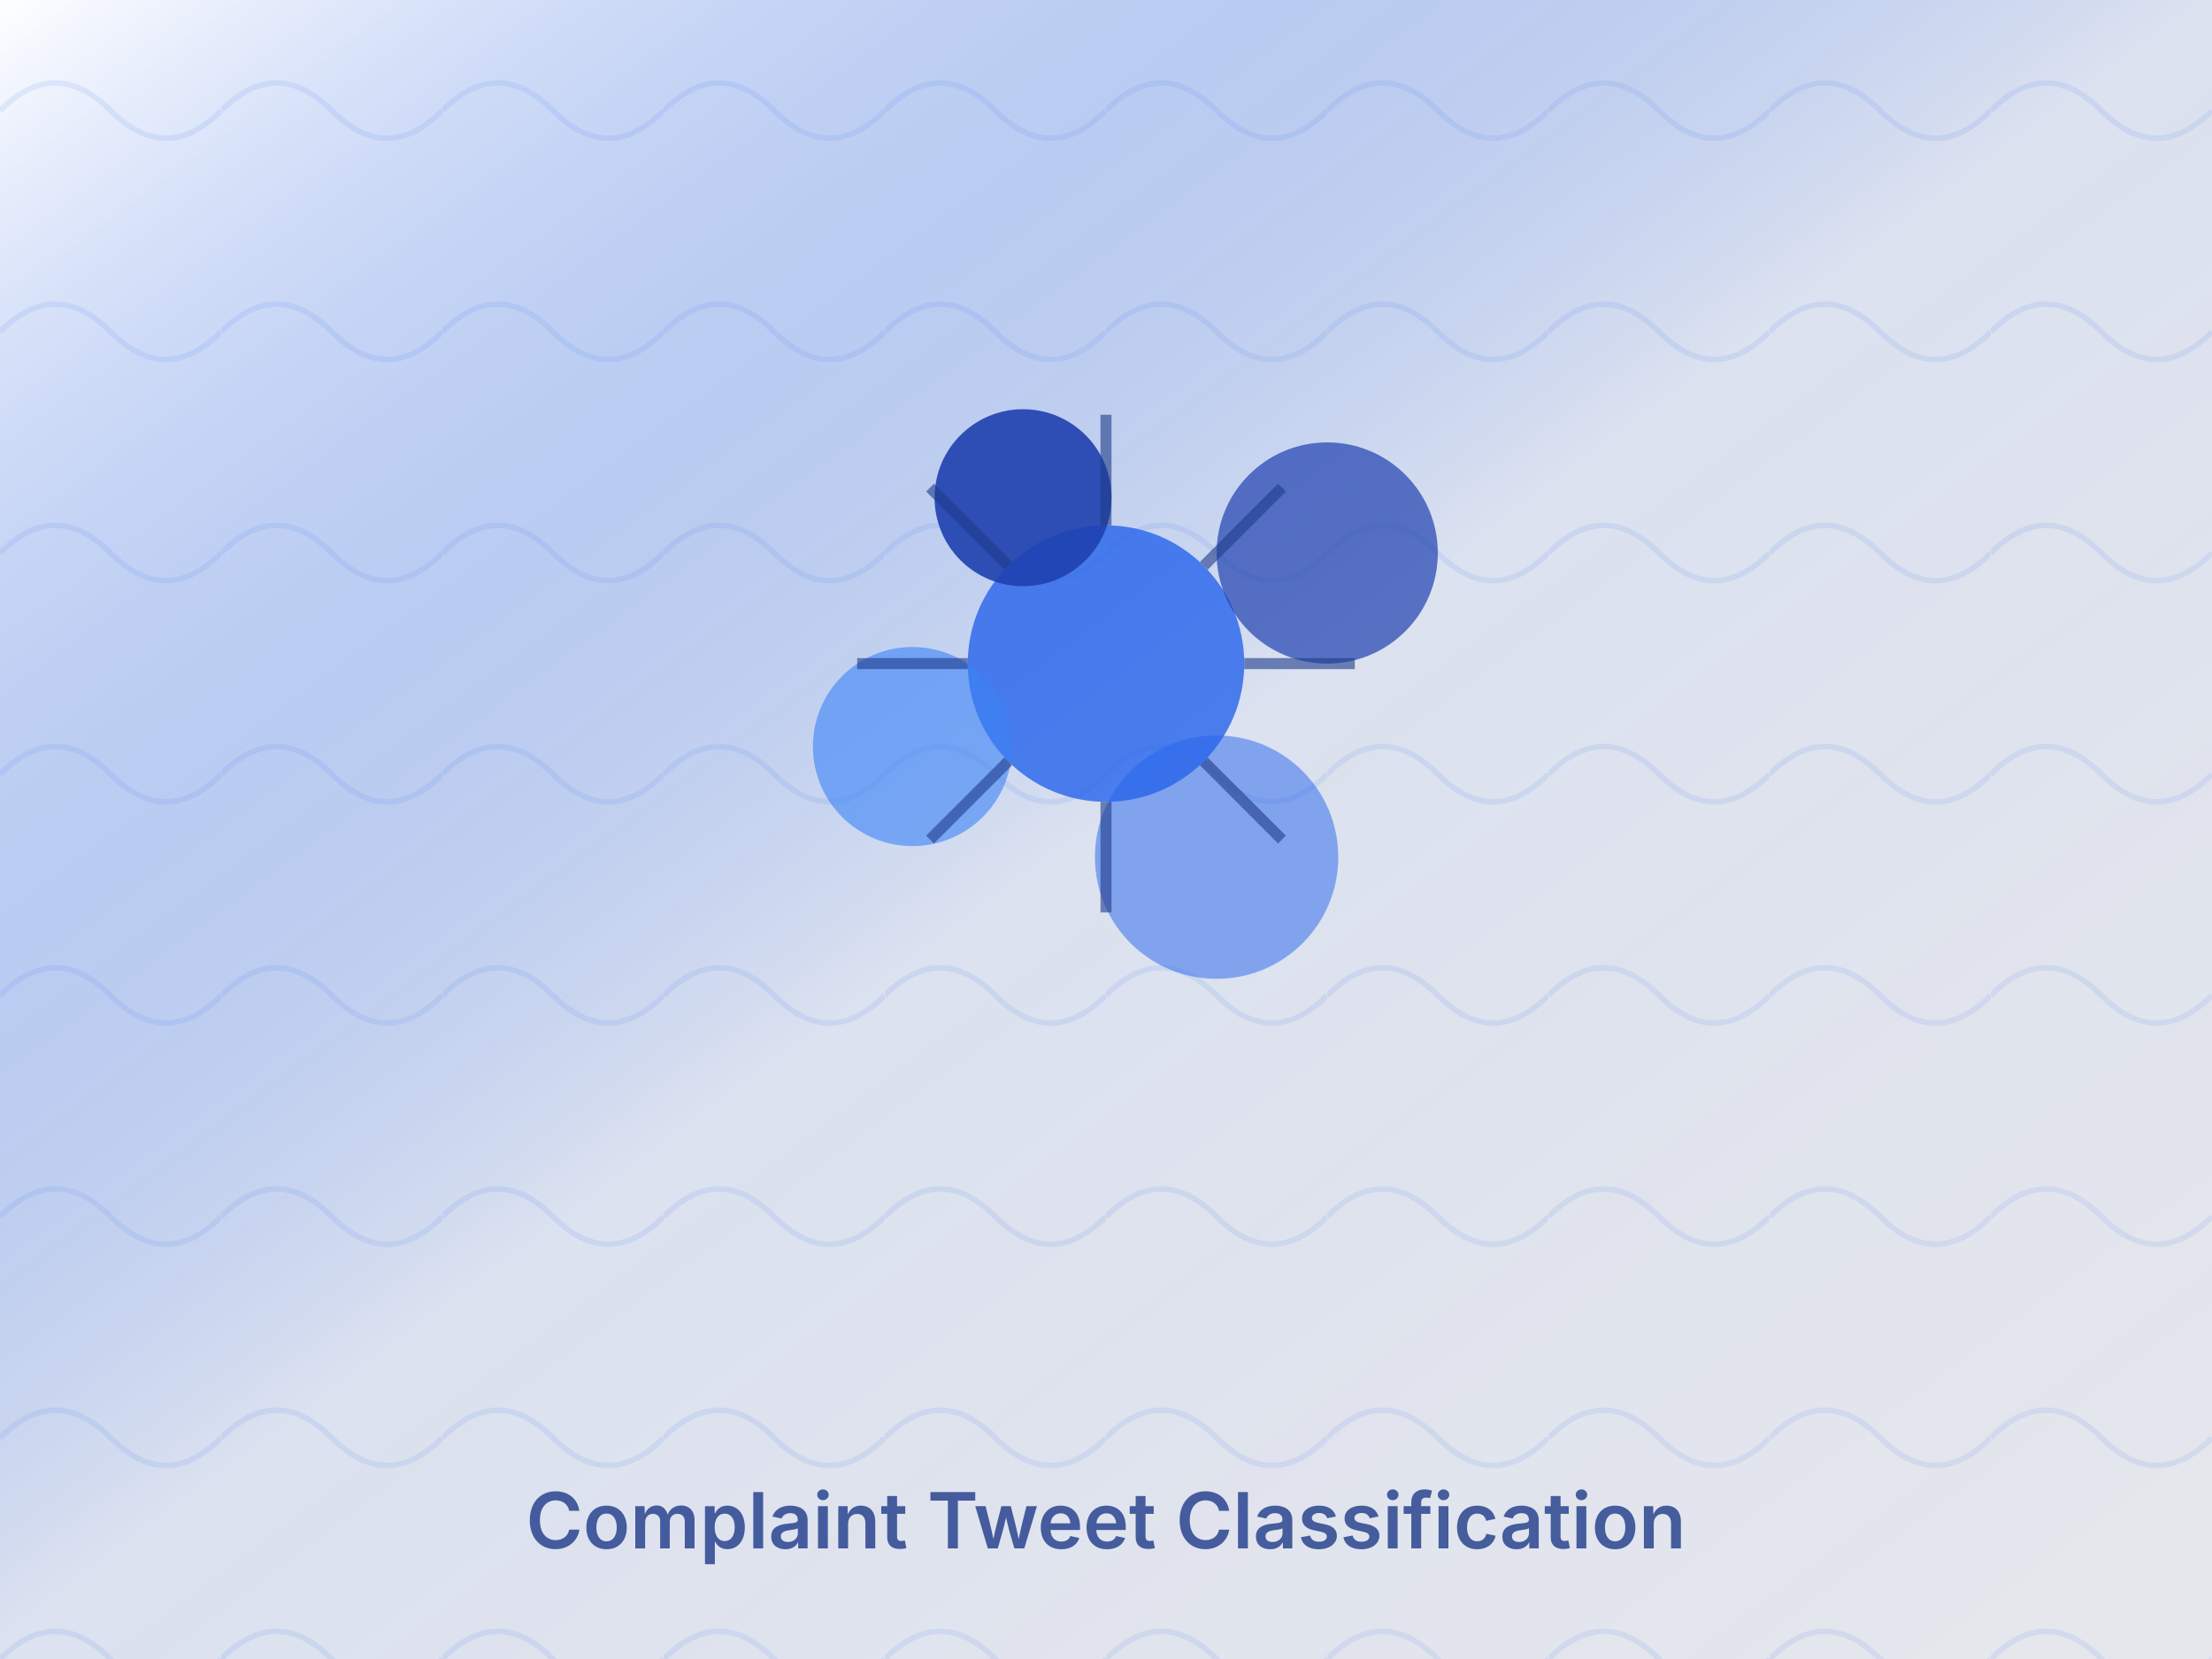
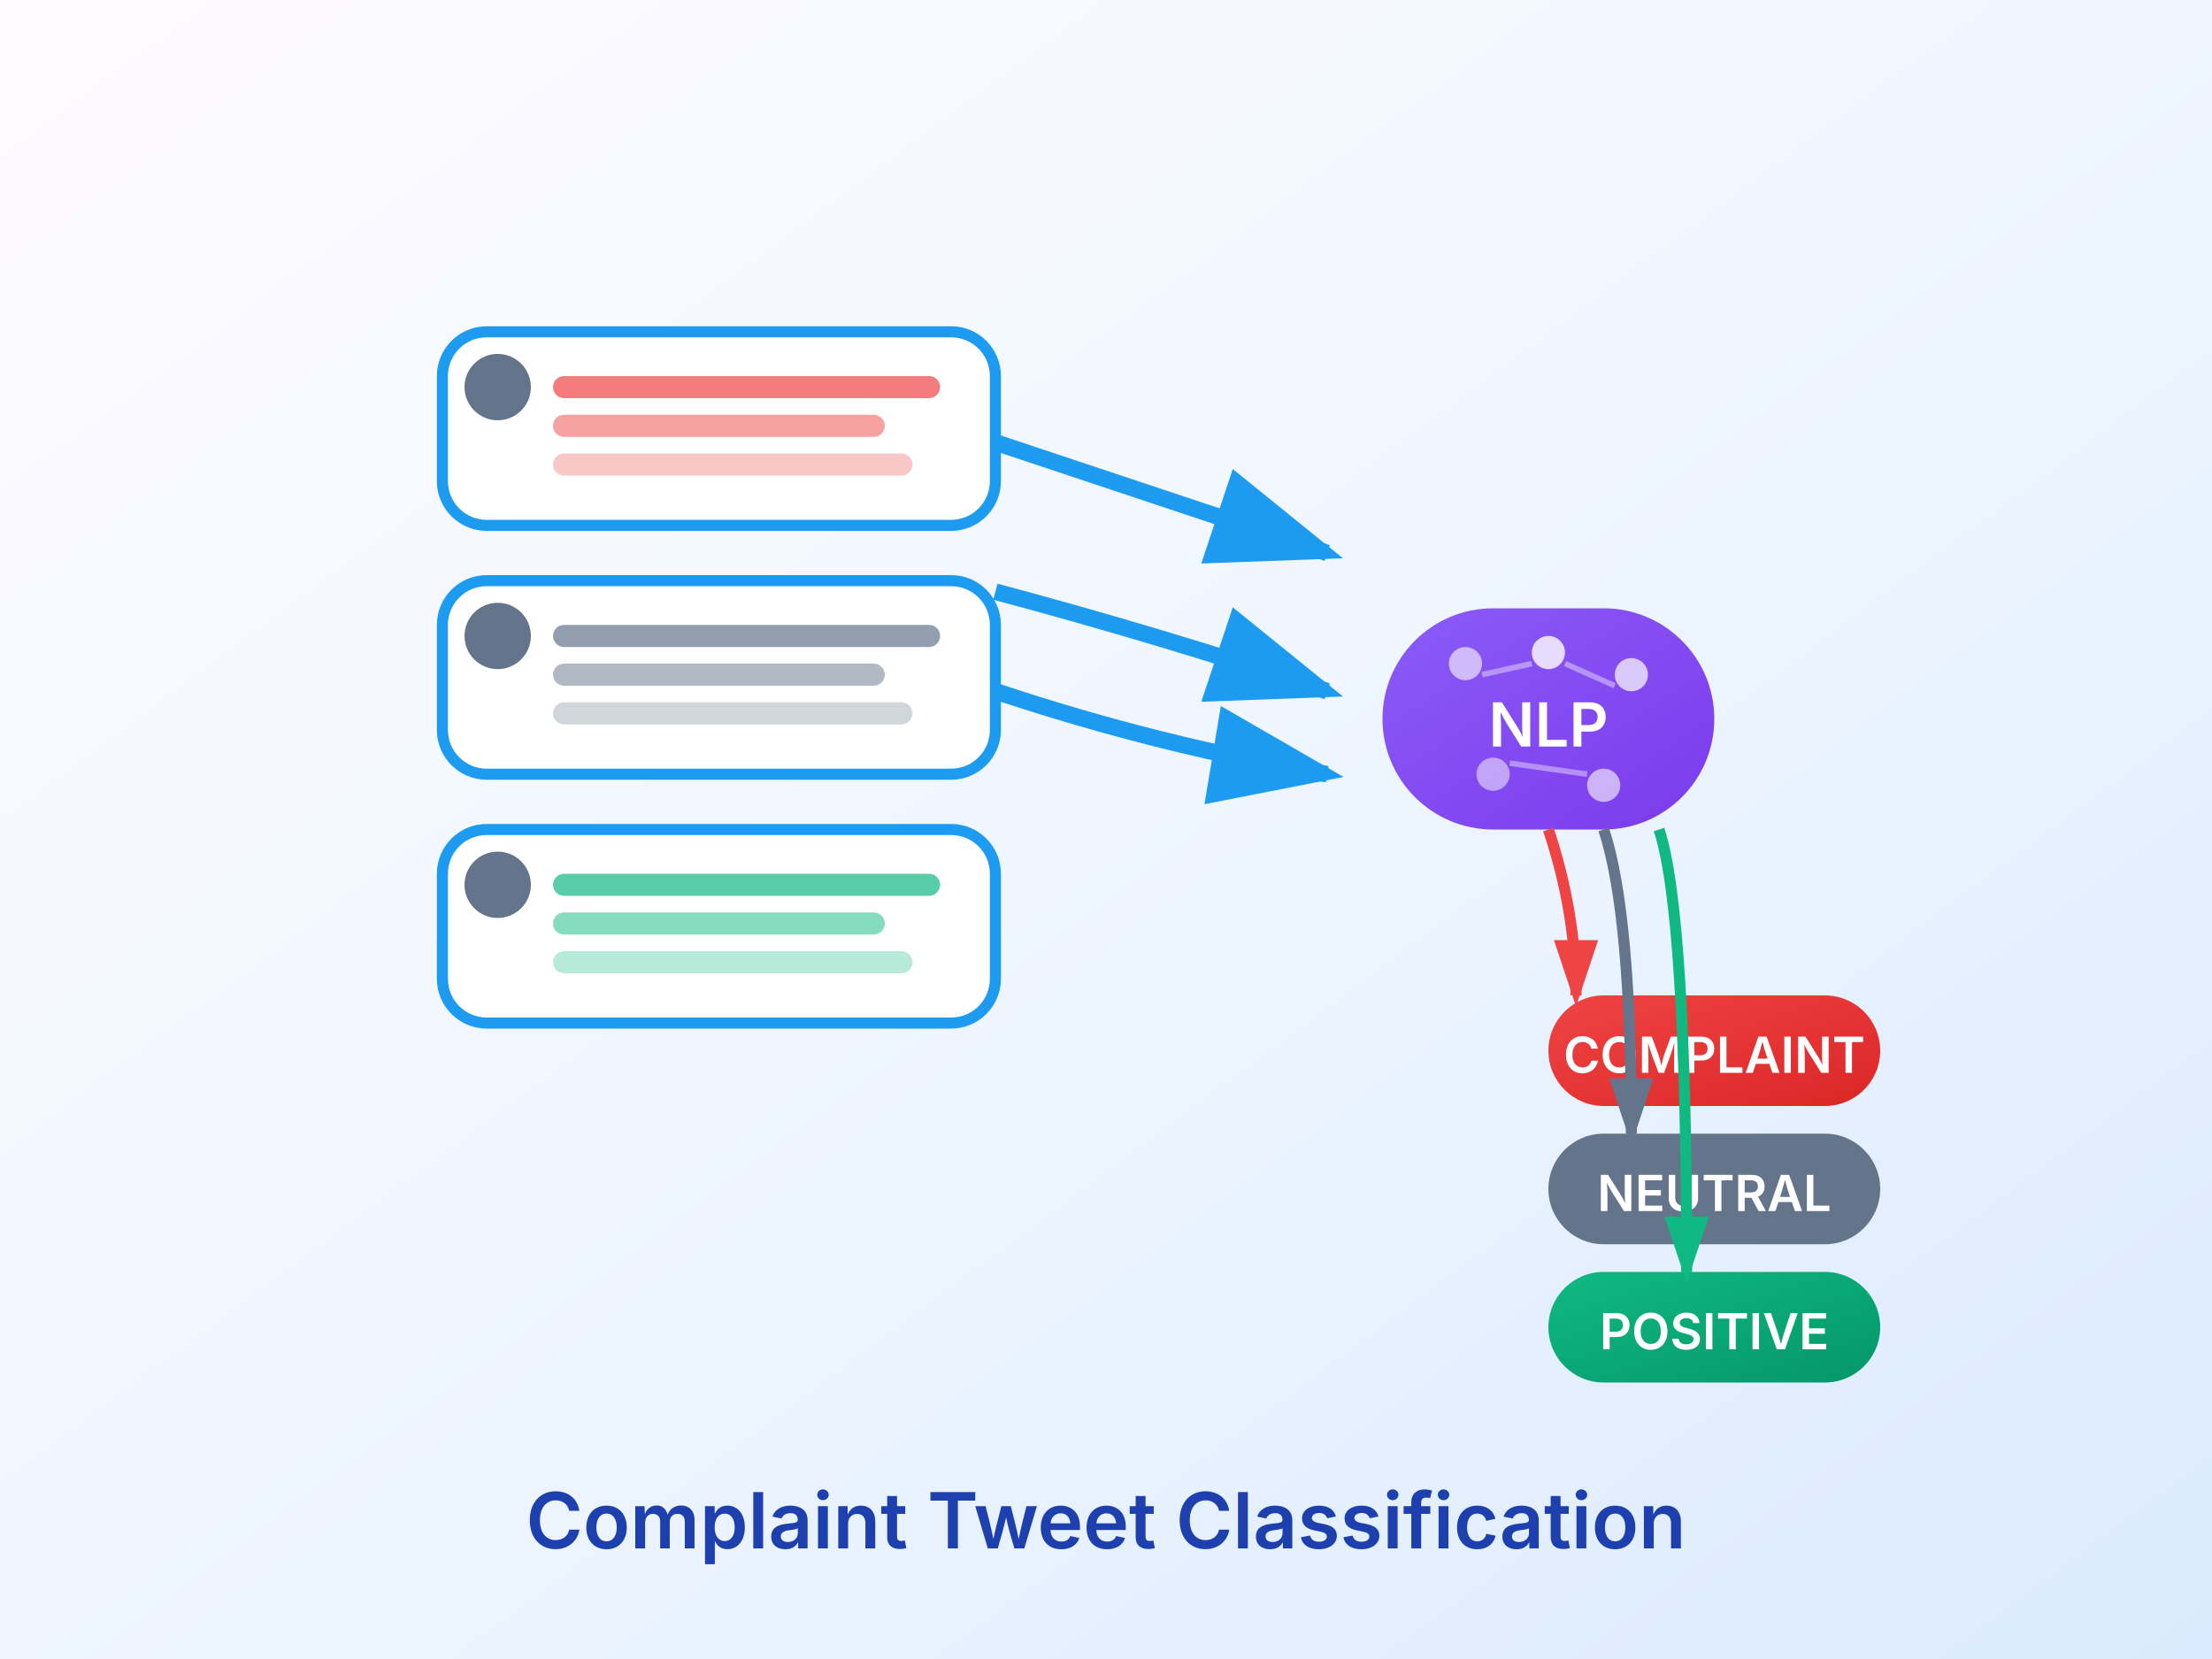
<svg xmlns="http://www.w3.org/2000/svg" width="400" height="300" viewBox="0 0 400 300">
  <defs>
-     <pattern id="waves" x="0" y="0" width="40" height="40" patternUnits="userSpaceOnUse">
-       <path d="M0,20 Q10,10 20,20 Q30,30 40,20" fill="none" stroke="#2563eb" stroke-width="1" opacity="0.1" />
-     </pattern>
-     <linearGradient id="oceanGradient" x1="0%" y1="0%" x2="100%" y2="100%">
-       <stop offset="0%" stop-color="#ffffff" />
-       <stop offset="50%" stop-color="#2563eb" stop-opacity="0.1" />
-       <stop offset="100%" stop-color="#1e40af" stop-opacity="0.05" />
+     <linearGradient id="twitterBg" x1="0%" y1="0%" x2="100%" y2="100%">
+       <stop offset="0%" stop-color="#fefbff" />
+       <stop offset="50%" stop-color="#eff6ff" />
+       <stop offset="100%" stop-color="#dbeafe" />
+     </linearGradient>
+     <linearGradient id="tweetGradient" x1="0%" y1="0%" x2="100%" y2="100%">
+       <stop offset="0%" stop-color="#1d9bf0" />
+       <stop offset="100%" stop-color="#1a8cd8" />
+     </linearGradient>
+     <linearGradient id="nlpGradient" x1="0%" y1="0%" x2="100%" y2="100%">
+       <stop offset="0%" stop-color="#8b5cf6" />
+       <stop offset="100%" stop-color="#7c3aed" />
+     </linearGradient>
+     <linearGradient id="complaintGradient" x1="0%" y1="0%" x2="100%" y2="100%">
+       <stop offset="0%" stop-color="#ef4444" />
+       <stop offset="100%" stop-color="#dc2626" />
+     </linearGradient>
+     <linearGradient id="positiveGradient" x1="0%" y1="0%" x2="100%" y2="100%">
+       <stop offset="0%" stop-color="#10b981" />
+       <stop offset="100%" stop-color="#059669" />
    </linearGradient>
  </defs>
-   <rect width="400" height="300" fill="url(#oceanGradient)" />
-   <rect width="400" height="300" fill="url(#waves)" />
-   <g transform="translate(200, 120)">
-     <circle cx="0" cy="0" r="25" fill="#2563eb" opacity="0.8" />
-     <circle cx="40" cy="-20" r="20" fill="#1e40af" opacity="0.7" />
-     <circle cx="-35" cy="15" r="18" fill="#3b82f6" opacity="0.6" />
-     <circle cx="20" cy="35" r="22" fill="#2563eb" opacity="0.5" />
-     <circle cx="-15" cy="-30" r="16" fill="#1e40af" opacity="0.9" />
-     <line x1="-17.68" y1="-17.68" x2="-31.82" y2="-31.82" stroke="#1e3a8a" stroke-width="2" opacity="0.6" />
-     <line x1="0" y1="-25" x2="0" y2="-45" stroke="#1e3a8a" stroke-width="2" opacity="0.6" />
-     <line x1="17.68" y1="-17.68" x2="31.82" y2="-31.82" stroke="#1e3a8a" stroke-width="2" opacity="0.6" />
-     <line x1="25" y1="0" x2="45" y2="0" stroke="#1e3a8a" stroke-width="2" opacity="0.6" />
-     <line x1="17.68" y1="17.68" x2="31.82" y2="31.82" stroke="#1e3a8a" stroke-width="2" opacity="0.6" />
-     <line x1="0" y1="25" x2="0" y2="45" stroke="#1e3a8a" stroke-width="2" opacity="0.6" />
-     <line x1="-17.68" y1="17.68" x2="-31.82" y2="31.82" stroke="#1e3a8a" stroke-width="2" opacity="0.6" />
-     <line x1="-25" y1="0" x2="-45" y2="0" stroke="#1e3a8a" stroke-width="2" opacity="0.6" />
+   <rect width="400" height="300" fill="url(#twitterBg)" />
+   <g transform="translate(80, 60)">
+     <rect x="0" y="0" width="100" height="35" fill="#ffffff" stroke="#1d9bf0" stroke-width="2" rx="8" />
+     <circle cx="10" cy="10" r="6" fill="#64748b" />
+     <rect x="20" y="8" width="70" height="4" fill="#ef4444" opacity="0.7" rx="2" />
+     <rect x="20" y="15" width="60" height="4" fill="#ef4444" opacity="0.5" rx="2" />
+     <rect x="20" y="22" width="65" height="4" fill="#ef4444" opacity="0.3" rx="2" />
+     <rect x="0" y="45" width="100" height="35" fill="#ffffff" stroke="#1d9bf0" stroke-width="2" rx="8" />
+     <circle cx="10" cy="55" r="6" fill="#64748b" />
+     <rect x="20" y="53" width="70" height="4" fill="#64748b" opacity="0.7" rx="2" />
+     <rect x="20" y="60" width="60" height="4" fill="#64748b" opacity="0.5" rx="2" />
+     <rect x="20" y="67" width="65" height="4" fill="#64748b" opacity="0.3" rx="2" />
+     <rect x="0" y="90" width="100" height="35" fill="#ffffff" stroke="#1d9bf0" stroke-width="2" rx="8" />
+     <circle cx="10" cy="100" r="6" fill="#64748b" />
+     <rect x="20" y="98" width="70" height="4" fill="#10b981" opacity="0.7" rx="2" />
+     <rect x="20" y="105" width="60" height="4" fill="#10b981" opacity="0.5" rx="2" />
+     <rect x="20" y="112" width="65" height="4" fill="#10b981" opacity="0.3" rx="2" />
  </g>
-   <text x="200" y="280" text-anchor="middle" fill="#1e3a8a" font-family="Inter, sans-serif" font-size="14" font-weight="600" opacity="0.8">
+   <g transform="translate(250, 110)">
+     <rect x="0" y="0" width="60" height="40" fill="url(#nlpGradient)" rx="20" />
+     <text x="30" y="25" text-anchor="middle" fill="white" font-family="Inter, sans-serif" font-size="11" font-weight="600">NLP</text>
+     <circle cx="15" cy="10" r="3" fill="#ffffff" opacity="0.6" />
+     <circle cx="30" cy="8" r="3" fill="#ffffff" opacity="0.8" />
+     <circle cx="45" cy="12" r="3" fill="#ffffff" opacity="0.7" />
+     <circle cx="20" cy="30" r="3" fill="#ffffff" opacity="0.5" />
+     <circle cx="40" cy="32" r="3" fill="#ffffff" opacity="0.6" />
+     <line x1="18" y1="12" x2="27" y2="10" stroke="#ffffff" stroke-width="1" opacity="0.4" />
+     <line x1="33" y1="10" x2="42" y2="14" stroke="#ffffff" stroke-width="1" opacity="0.4" />
+     <line x1="23" y1="28" x2="37" y2="30" stroke="#ffffff" stroke-width="1" opacity="0.4" />
+   </g>
+   <g transform="translate(280, 180)">
+     <rect x="0" y="0" width="60" height="20" fill="url(#complaintGradient)" rx="10" />
+     <text x="30" y="14" text-anchor="middle" fill="white" font-family="Inter, sans-serif" font-size="9" font-weight="600">COMPLAINT</text>
+     <rect x="0" y="25" width="60" height="20" fill="#64748b" rx="10" />
+     <text x="30" y="39" text-anchor="middle" fill="white" font-family="Inter, sans-serif" font-size="9" font-weight="600">NEUTRAL</text>
+     <rect x="0" y="50" width="60" height="20" fill="url(#positiveGradient)" rx="10" />
+     <text x="30" y="64" text-anchor="middle" fill="white" font-family="Inter, sans-serif" font-size="9" font-weight="600">POSITIVE</text>
+   </g>
+   <path d="M180 80 Q210 90 240 100" fill="none" stroke="#1d9bf0" stroke-width="3" marker-end="url(#arrowBlue)" />
+   <path d="M180 107 Q210 115 240 125" fill="none" stroke="#1d9bf0" stroke-width="3" marker-end="url(#arrowBlue)" />
+   <path d="M180 125 Q210 135 240 140" fill="none" stroke="#1d9bf0" stroke-width="3" marker-end="url(#arrowBlue)" />
+   <path d="M280 150 Q285 165 285 180" fill="none" stroke="#ef4444" stroke-width="2" marker-end="url(#arrowRed)" />
+   <path d="M290 150 Q295 165 295 205" fill="none" stroke="#64748b" stroke-width="2" marker-end="url(#arrowGray)" />
+   <path d="M300 150 Q305 165 305 230" fill="none" stroke="#10b981" stroke-width="2" marker-end="url(#arrowGreen)" />
+   <defs>
+     <marker id="arrowBlue" markerWidth="8" markerHeight="6" refX="7" refY="3" orient="auto">
+       <polygon points="0 0, 8 3, 0 6" fill="#1d9bf0" />
+     </marker>
+     <marker id="arrowRed" markerWidth="6" markerHeight="4" refX="5" refY="2" orient="auto">
+       <polygon points="0 0, 6 2, 0 4" fill="#ef4444" />
+     </marker>
+     <marker id="arrowGray" markerWidth="6" markerHeight="4" refX="5" refY="2" orient="auto">
+       <polygon points="0 0, 6 2, 0 4" fill="#64748b" />
+     </marker>
+     <marker id="arrowGreen" markerWidth="6" markerHeight="4" refX="5" refY="2" orient="auto">
+       <polygon points="0 0, 6 2, 0 4" fill="#10b981" />
+     </marker>
+   </defs>
+   <text x="200" y="280" text-anchor="middle" fill="#1e40af" font-family="Inter, sans-serif" font-size="14" font-weight="600">
        Complaint Tweet Classification
    </text>
</svg>
